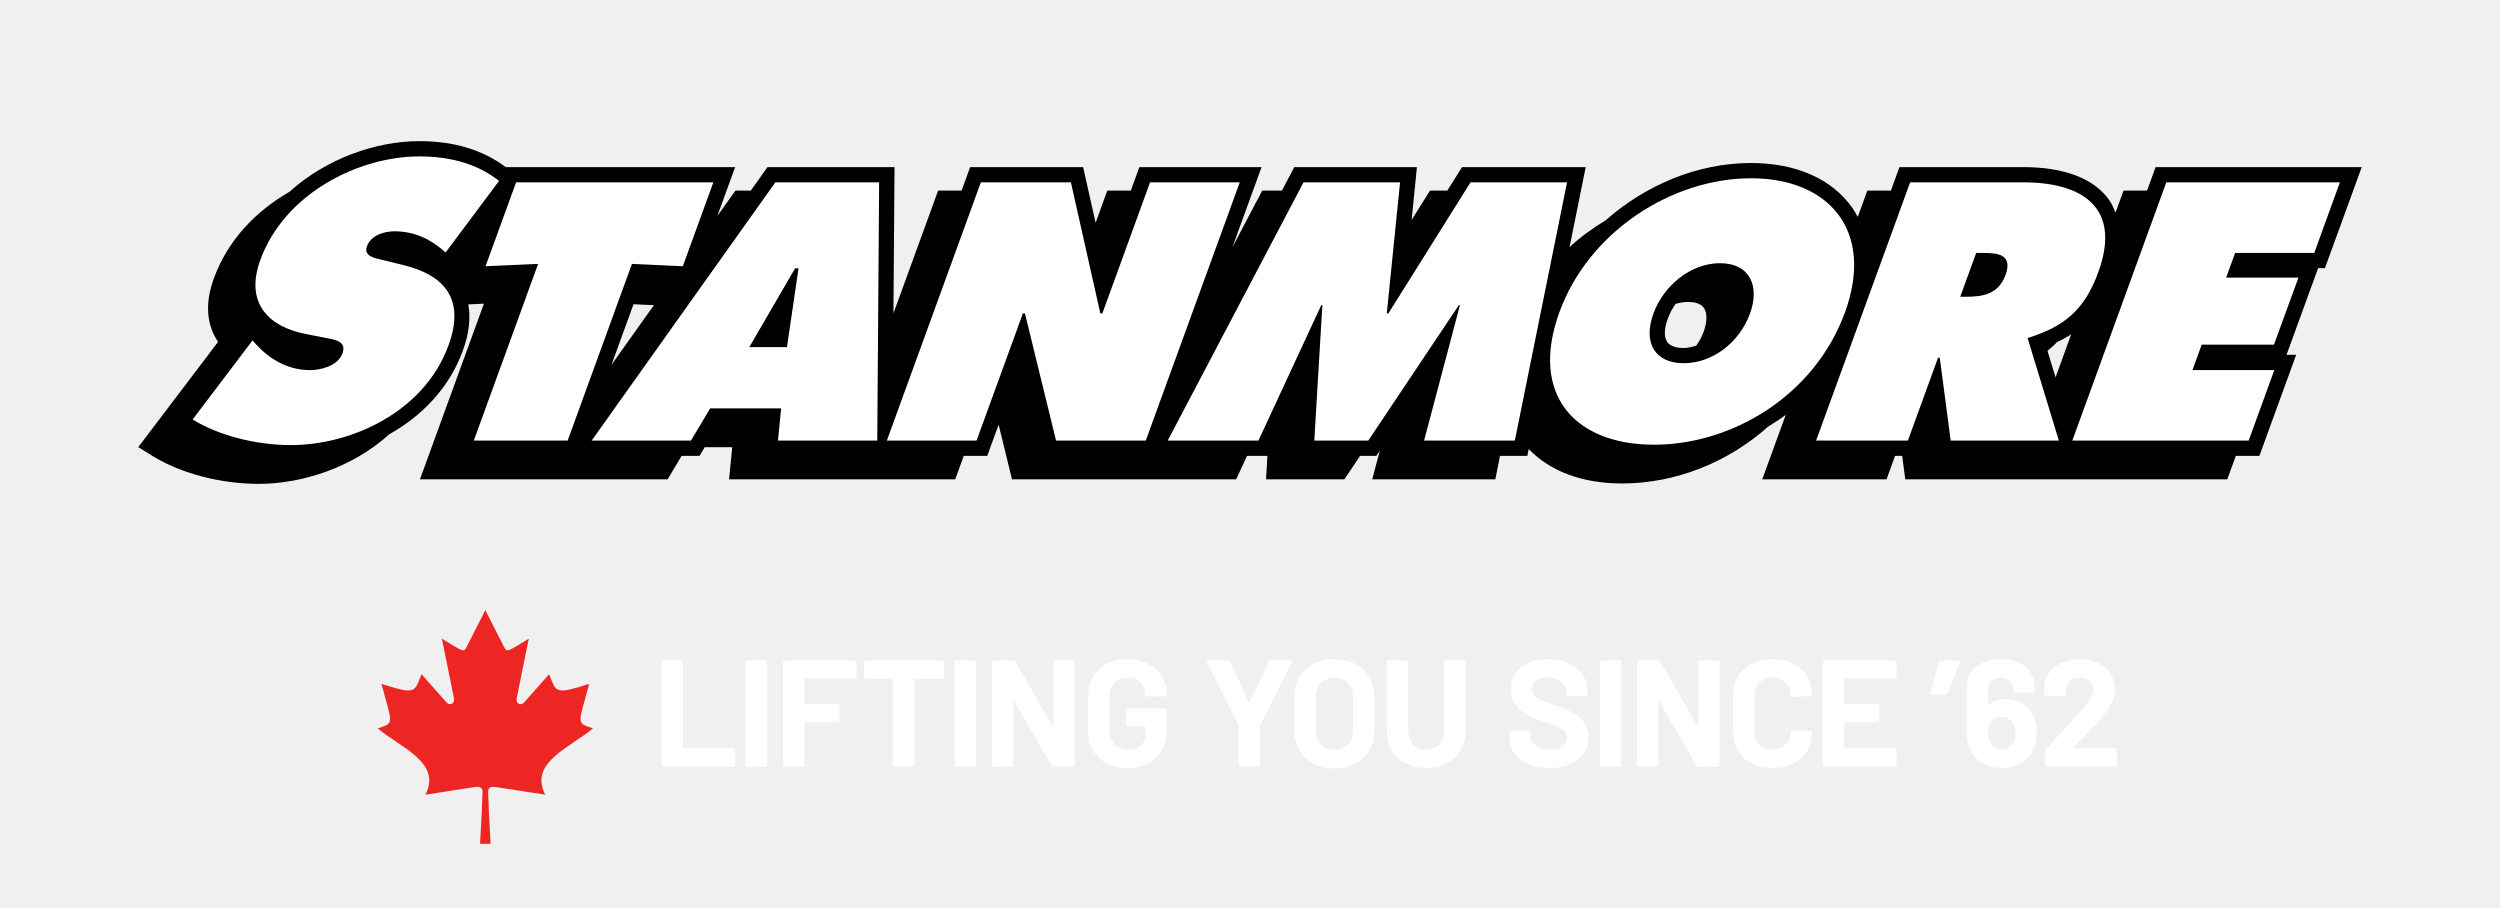
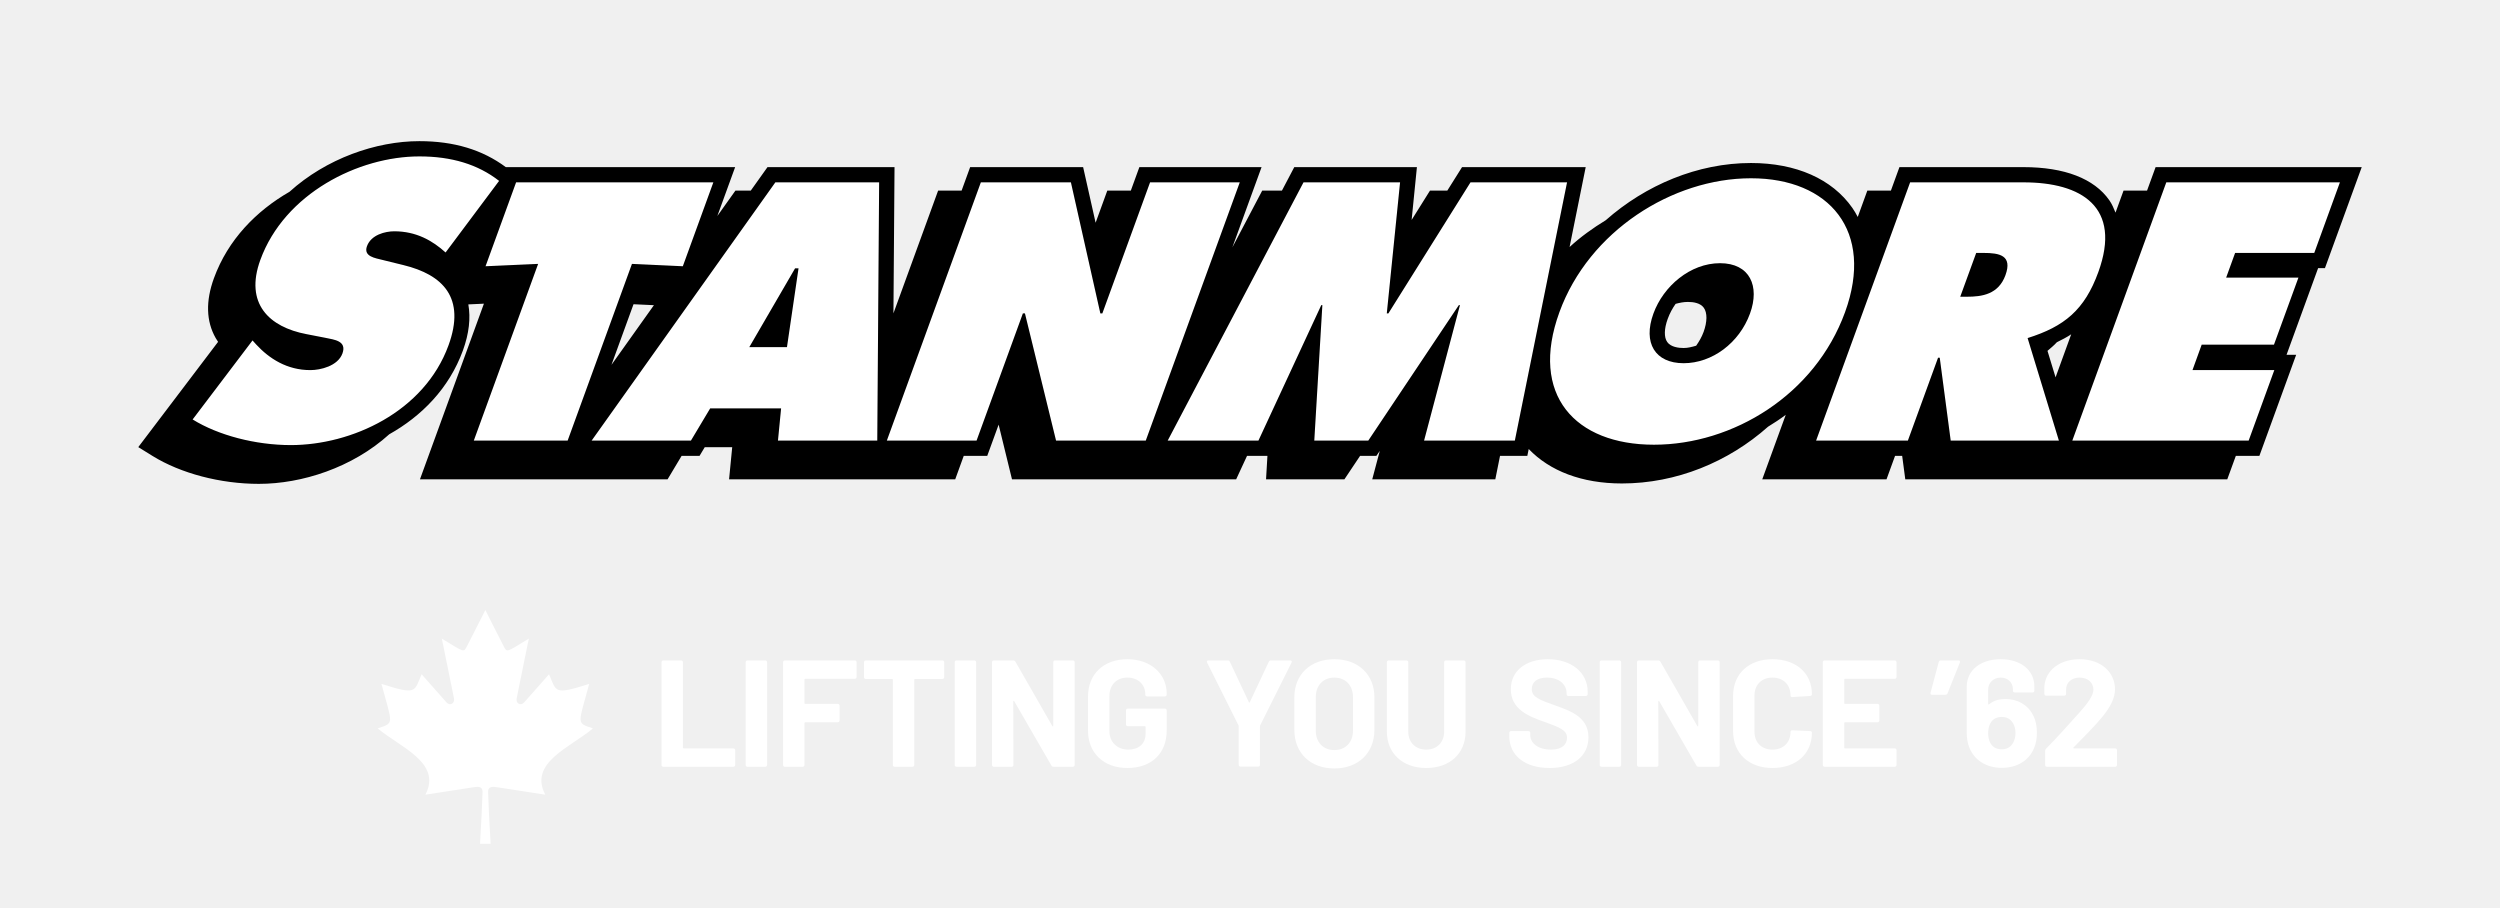
<svg xmlns="http://www.w3.org/2000/svg" version="1.1" id="Layer_1" x="0px" y="0px" viewBox="0 0 1151.998 418.082" style="enable-background:new 0 0 1151.998 418.082;" xml:space="preserve">
  <g>
    <path style="fill:#FFFFFF;" d="M205.324,116.349c-6.04-5.481-13.558-9.764-23.642-9.764   c-4.104,0-10.643,1.558-12.58,6.859c-1.727,4.782,3.824,5.461,7.109,6.32   l9.735,2.396c18.201,4.453,28.714,15.056,20.747,36.931   c-11.202,30.781-44.789,46.007-72.654,46.007c-16.234,0-33.437-4.463-45.278-11.811   l27.606-36.422l1.708,1.897c6.02,6.5,14.177,11.781,24.95,11.781   c4.612,0,12.65-1.867,14.767-7.678c2.116-5.831-3.844-6.34-7.818-7.189   l-8.786-1.707c-17.113-3.255-28.575-14.038-21.227-34.206   c11.133-30.591,45.228-47.694,73.274-47.694c14.697,0,26.907,3.584,36.752,11.282   L205.324,116.349z" />
    <polygon style="fill:#FFFFFF;" points="218.323,203.031 247.966,121.601 223.734,122.689    237.812,84.021 328.717,84.021 314.65,122.689 291.207,121.601 261.574,203.031  " />
    <polygon style="fill:#FFFFFF;" points="404.247,203.031 358.48,203.031 359.928,188.195    327.25,188.195 318.384,203.031 272.617,203.031 357.282,84.021 405.106,84.021  " />
    <polygon style="fill:#FFFFFF;" points="486.626,203.031 472.289,144.415 471.341,144.425    450.004,203.031 408.651,203.031 451.971,84.021 493.476,84.021 507.043,144.425    507.952,144.425 529.947,84.021 571.292,84.021 527.97,203.031  " />
    <polygon style="fill:#FFFFFF;" points="698.04,203.031 656.206,203.031 672.74,140.611    672.241,140.611 630.507,203.031 605.617,203.031 609.341,140.611 608.842,140.611    579.888,203.031 538.064,203.031 600.655,84.021 645.154,84.021 639.034,144.415    639.763,144.415 677.602,84.021 722.102,84.021  " />
    <path style="fill:#FFFFFF;" d="M934.324,155.786l2.616,8.586l11.801,38.658h-49.861   l-5.052-38.199h-0.769l-13.908,38.199H836.849L880.18,84.021h52.247   c26.797,0,45.398,11.372,34.485,41.364   C960.582,142.797,951.297,150.455,934.324,155.786z" />
    <polygon style="fill:#FFFFFF;" points="1066.414,116.549 1029.942,116.549 1025.818,127.911    1059.125,127.911 1047.843,158.832 1014.536,158.832 1010.303,170.523 1048.013,170.523    1036.182,203.031 954.911,203.031 998.222,84.021 1078.235,84.021  " />
    <path style="fill:#FFFFFF;" d="M806.847,82.144c-36.142,0-74.661,24.301-88.28,61.712   c-13.908,38.189,7.288,61.073,43.571,61.073c36.322,0,74.162-22.884,88.06-61.073   C863.806,106.445,842.989,82.144,806.847,82.144z M785.031,152.901   c-0.849,2.336-2.067,4.433-3.445,6.4c-1.897,0.539-3.794,1.058-5.771,1.058   c-2.097,0-5.891-0.369-7.558-2.766c-1.528-2.187-1.448-6.08,0.25-10.713   c0.899-2.476,2.147-4.752,3.614-6.859c1.877-0.519,3.774-0.889,5.691-0.889   c2.476,0,5.751,0.479,7.318,2.726C786.759,144.165,786.699,148.298,785.031,152.901z" />
  </g>
  <path d="M792.589,121.281c-13.718,0-26.099,10.563-30.691,23.203  c-4.952,13.578,0.819,22.884,13.918,22.884c13.109,0,25.639-9.305,30.581-22.884  C811.02,131.845,806.328,121.281,792.589,121.281z M785.031,152.901  c-0.849,2.336-2.067,4.433-3.445,6.4c-1.897,0.539-3.794,1.058-5.771,1.058  c-2.097,0-5.891-0.369-7.558-2.766c-1.528-2.187-1.448-6.08,0.25-10.713  c0.898-2.476,2.147-4.752,3.614-6.859c1.877-0.519,3.774-0.889,5.691-0.889  c2.476,0,5.751,0.479,7.318,2.726C786.759,144.165,786.699,148.298,785.031,152.901z" />
  <polygon points="362.633,159.96 367.965,123.638 366.378,123.638 345.271,159.96 " />
  <path d="M993.3,77.012l-3.944,10.823h-10.833l-3.694,10.144  c-0.799-1.977-1.627-3.944-2.845-5.691c-6.989-10.004-20.687-15.276-39.557-15.276  h-57.169l-3.934,10.823h-10.863l-4.413,12.141c-0.759-1.438-1.557-2.855-2.496-4.193  c-9.345-13.329-25.919-20.667-46.706-20.667c-24.511,0-48.503,10.104-66.914,26.358  c-5.921,3.614-11.582,7.668-16.673,12.36l7.428-36.821h-56.979l-6.789,10.823  h-7.987l-8.457,13.519l2.436-24.341h-56.51l-5.691,10.823H581.625l-13.758,26.158  l13.459-36.981h-56.31l-3.934,10.823h-10.843l-5.381,14.796l-5.751-25.619h-52.067  l-3.934,10.823h-10.823l-20.587,56.55l0.499-67.373h-58.537l-7.708,10.823h-7.069  l-8.337,11.701l8.207-22.524H233.08c-10.783-7.987-23.802-11.971-39.847-11.971  c-20.008,0-42.922,8.037-59.835,23.333c-15.276,8.786-28.355,22.065-34.814,39.817  c-3.865,10.583-3.585,19.848,0.778,27.536c0.349,0.609,0.729,1.218,1.128,1.797  l-36.772,48.503l6.57,4.074c12.979,8.037,31.3,12.86,48.982,12.86  c19.779,0,43.072-7.428,60.094-22.844c14.796-8.307,27.527-21.017,33.946-38.619  c2.865-7.907,3.604-14.976,2.496-21.236l7.179-0.329l-29.473,80.951h50.699h7.508  h55.891l6.479-10.833h8.267l2.396-3.994h12.651l-1.448,14.826h47.884h12.6h43.72  l3.934-10.833h10.833l5.242-14.377l6.16,25.21h45.328h6.47h51.488l5.022-10.833  h9.395l-0.639,10.833h36.103l7.238-10.833h7.508l1.558-2.266l-3.474,13.099h56.71  l2.177-10.833h12.58l0.639-3.145c9.685,10.104,24.461,15.875,42.932,15.875  c25.09,0,49.082-9.904,67.353-26.158c2.815-1.717,5.531-3.504,8.157-5.481  l-10.833,29.743h57.259l3.944-10.833h3.275l1.438,10.833h52.147h13.379h82.838  l3.954-10.833h10.853l16.943-46.556h-4.433l14.547-39.936h3.145l16.953-46.546  H993.3z M205.324,116.349c-6.04-5.481-13.558-9.764-23.642-9.764  c-4.104,0-10.643,1.558-12.58,6.859c-1.727,4.782,3.824,5.461,7.109,6.32  l9.735,2.396c18.201,4.453,28.714,15.056,20.747,36.931  c-11.202,30.781-44.789,46.007-72.654,46.007c-16.234,0-33.437-4.463-45.278-11.811  l27.606-36.422l1.708,1.897c6.02,6.5,14.177,11.781,24.95,11.781  c4.612,0,12.65-1.867,14.767-7.678c2.116-5.831-3.844-6.34-7.818-7.189  l-8.786-1.707c-17.113-3.255-28.575-14.038-21.227-34.206  c11.133-30.591,45.228-47.694,73.274-47.694c14.697,0,26.907,3.584,36.752,11.282  L205.324,116.349z M218.323,203.031l29.643-81.43l-24.231,1.088l14.078-38.668h90.905  l-14.068,38.668l-23.443-1.088l-29.633,81.43H218.323z M301.321,140.631  l-19.559,27.486l10.164-27.926L301.321,140.631z M404.247,203.031h-45.768  l1.448-14.836h-32.678l-8.866,14.836h-45.767L357.282,84.021h47.824L404.247,203.031z   M486.626,203.031L472.289,144.415l-0.949,0.01l-21.336,58.607h-41.354L451.971,84.021  h41.504l13.568,60.404h0.909l21.995-60.404h41.344l-43.321,119.011H486.626z   M698.04,203.031h-41.833l16.534-62.421h-0.499l-41.734,62.421h-24.89l3.724-62.421  h-0.499l-28.954,62.421h-41.823L600.655,84.021h44.499l-6.12,60.394h0.729  l37.84-60.394h44.499L698.04,203.031z M762.138,204.928  c-36.282,0-57.479-22.884-43.571-61.073c13.618-37.41,52.137-61.712,88.28-61.712  s56.959,24.301,43.351,61.712C836.3,182.045,798.46,204.928,762.138,204.928z   M934.324,155.786l2.616,8.586l11.801,38.658h-49.861l-5.052-38.199h-0.769  l-13.908,38.199H836.849L880.18,84.021h52.247c26.797,0,45.398,11.372,34.485,41.364  C960.582,142.797,951.297,150.455,934.324,155.786z M954.412,154.039l-7.209,19.838  l-3.724-12.201c1.468-1.278,3.025-2.516,4.323-3.974  C950.099,156.545,952.435,155.387,954.412,154.039z M1066.414,116.549h-36.472  l-4.123,11.362h33.307l-11.282,30.921h-33.307l-4.233,11.691h37.71l-11.831,32.508  h-81.271L998.222,84.021h80.013L1066.414,116.549z" />
  <path d="M913.956,116.549h-3.325l-7.358,20.188h3.015  c7.089,0,14.597-1.098,17.822-9.924C927.435,117.657,921.365,116.549,913.956,116.549z" />
  <g>
    <g>
      <path style="fill:#FFFFFF;" d="M304.822,352.492v-47.325c0-0.49,0.35-0.84,0.84-0.84    h8.191c0.49,0,0.84,0.35,0.84,0.84v39.344c0,0.21,0.14,0.351,0.35,0.351    h22.892c0.49,0,0.84,0.35,0.84,0.84v6.791c0,0.49-0.35,0.84-0.84,0.84    h-32.273C305.172,353.332,304.822,352.982,304.822,352.492z" />
      <path style="fill:#FFFFFF;" d="M343.608,352.492v-47.325c0-0.49,0.35-0.84,0.84-0.84    h8.191c0.49,0,0.84,0.35,0.84,0.84v47.325c0,0.49-0.35,0.84-0.84,0.84    h-8.191C343.958,353.332,343.608,352.982,343.608,352.492z" />
      <path style="fill:#FFFFFF;" d="M393.877,312.798h-22.823c-0.21,0-0.35,0.14-0.35,0.35    v10.852c0,0.21,0.14,0.35,0.35,0.35h14.982    c0.49,0,0.84,0.351,0.84,0.841v6.79c0,0.49-0.35,0.841-0.84,0.841    h-14.982c-0.21,0-0.35,0.14-0.35,0.35v19.322    c0,0.49-0.35,0.84-0.84,0.84h-8.191c-0.49,0-0.84-0.35-0.84-0.84    v-47.325c0-0.49,0.35-0.84,0.84-0.84h32.204    c0.49,0,0.84,0.35,0.84,0.84v6.791    C394.717,312.447,394.367,312.798,393.877,312.798z" />
      <path style="fill:#FFFFFF;" d="M435.093,305.167v6.86c0,0.49-0.35,0.841-0.84,0.841    h-12.601c-0.21,0-0.35,0.14-0.35,0.35v39.274    c0,0.49-0.35,0.84-0.84,0.84h-8.191c-0.49,0-0.84-0.35-0.84-0.84    v-39.274c0-0.21-0.14-0.35-0.35-0.35h-12.111    c-0.49,0-0.84-0.351-0.84-0.841v-6.86c0-0.49,0.35-0.84,0.84-0.84    h35.284C434.743,304.327,435.093,304.677,435.093,305.167z" />
      <path style="fill:#FFFFFF;" d="M439.926,352.492v-47.325c0-0.49,0.35-0.84,0.84-0.84    h8.191c0.49,0,0.84,0.35,0.84,0.84v47.325c0,0.49-0.35,0.84-0.84,0.84    h-8.191C440.276,353.332,439.926,352.982,439.926,352.492z" />
      <path style="fill:#FFFFFF;" d="M486.17,304.327h8.191c0.49,0,0.84,0.35,0.84,0.84    v47.325c0,0.49-0.35,0.84-0.84,0.84h-8.821c-0.42,0-0.84-0.14-1.05-0.561    l-17.152-29.683c-0.14-0.28-0.42-0.21-0.42,0.14l0.07,29.264    c0,0.49-0.35,0.84-0.84,0.84h-8.191c-0.49,0-0.84-0.35-0.84-0.84v-47.325    c0-0.49,0.35-0.84,0.84-0.84h8.891c0.42,0,0.84,0.21,1.05,0.56    l17.012,29.684c0.14,0.279,0.42,0.21,0.42-0.141v-29.263    C485.33,304.677,485.68,304.327,486.17,304.327z" />
      <path style="fill:#FFFFFF;" d="M501.35,336.67v-15.682c0-10.36,7.21-17.222,18.132-17.222    c10.921,0,18.132,6.931,18.132,15.822v0.489c0,0.49-0.35,0.841-0.84,0.841    h-8.19c-0.49,0-0.84-0.351-0.84-0.841v-0.21c0-4.2-3.081-7.631-8.261-7.631    c-4.971,0-8.261,3.431-8.261,8.472v16.241c0,5.041,3.641,8.471,8.681,8.471    c4.76,0,7.981-2.66,7.981-7.28v-3.15c0-0.21-0.14-0.351-0.35-0.351h-7.841    c-0.49,0-0.84-0.35-0.84-0.84v-6.44c0-0.49,0.35-0.84,0.84-0.84h17.082    c0.49,0,0.84,0.35,0.84,0.84v9.241c0,10.781-7.211,17.292-18.132,17.292    C508.561,353.893,501.35,346.961,501.35,336.67z" />
      <path style="fill:#FFFFFF;" d="M570.791,352.422v-17.712c0-0.14,0-0.28-0.07-0.42    l-14.491-28.983c-0.28-0.63,0-0.979,0.63-0.979H565.75    c0.42,0,0.77,0.14,0.98,0.63l8.751,18.622c0.14,0.28,0.28,0.28,0.42,0    l8.75-18.622c0.21-0.49,0.561-0.63,0.98-0.63h8.891    c0.63,0,0.91,0.35,0.63,0.979l-14.491,28.983    c-0.07,0.14-0.07,0.28-0.07,0.42v17.712c0,0.49-0.35,0.84-0.84,0.84    h-8.121C571.141,353.262,570.791,352.912,570.791,352.422z" />
      <path style="fill:#FFFFFF;" d="M596.437,336.32v-14.981c0-10.501,7.351-17.572,18.412-17.572    c11.061,0,18.481,7.071,18.481,17.572v14.981c0,10.641-7.421,17.782-18.481,17.782    C603.787,354.103,596.437,346.961,596.437,336.32z M623.459,336.67v-15.401    c0-5.46-3.431-9.031-8.61-9.031c-5.111,0-8.541,3.571-8.541,9.031v15.401    c0,5.391,3.43,8.961,8.541,8.961C620.028,345.631,623.459,342.061,623.459,336.67z" />
      <path style="fill:#FFFFFF;" d="M639.066,337.09v-31.923c0-0.49,0.35-0.84,0.84-0.84    h8.19c0.49,0,0.841,0.35,0.841,0.84v31.993c0,4.9,3.29,8.261,8.261,8.261    s8.261-3.36,8.261-8.261v-31.993c0-0.49,0.35-0.84,0.84-0.84h8.191    c0.489,0,0.84,0.35,0.84,0.84v31.923c0,10.082-7.211,16.803-18.132,16.803    C646.347,353.893,639.066,347.172,639.066,337.09z" />
      <path style="fill:#FFFFFF;" d="M695.484,339.261v-1.54c0-0.49,0.351-0.841,0.841-0.841    h7.98c0.49,0,0.84,0.351,0.84,0.841v1.05c0,3.57,3.501,6.65,9.591,6.65    c5.321,0,7.352-2.66,7.352-5.46c0-3.57-3.57-4.831-10.291-7.281    c-7.281-2.521-15.612-5.811-15.612-15.052c0-8.61,7.001-13.861,17.082-13.861    c10.711,0,18.342,6.021,18.342,15.052v1.05c0,0.49-0.35,0.841-0.84,0.841    h-8.051c-0.49,0-0.84-0.351-0.84-0.841v-0.56c0-3.641-3.15-7.071-9.031-7.071    c-4.41,0-7.001,1.961-7.001,5.251c0,3.641,3.15,4.9,10.921,7.631    c6.301,2.311,15.192,5.04,15.192,14.562c0,8.821-7.001,14.212-17.922,14.212    C702.695,353.893,695.484,348.151,695.484,339.261z" />
      <path style="fill:#FFFFFF;" d="M737.142,352.492v-47.325c0-0.49,0.351-0.84,0.841-0.84    h8.19c0.49,0,0.84,0.35,0.84,0.84v47.325c0,0.49-0.35,0.84-0.84,0.84    h-8.19C737.492,353.332,737.142,352.982,737.142,352.492z" />
      <path style="fill:#FFFFFF;" d="M783.386,304.327h8.19c0.49,0,0.841,0.35,0.841,0.84    v47.325c0,0.49-0.351,0.84-0.841,0.84h-8.82    c-0.42,0-0.84-0.14-1.05-0.561l-17.152-29.683    c-0.14-0.28-0.42-0.21-0.42,0.14l0.07,29.264    c0,0.49-0.351,0.84-0.841,0.84h-8.19c-0.49,0-0.84-0.35-0.84-0.84    v-47.325c0-0.49,0.35-0.84,0.84-0.84h8.891c0.42,0,0.84,0.21,1.051,0.56    l17.012,29.684c0.14,0.279,0.42,0.21,0.42-0.141v-29.263    C782.546,304.677,782.896,304.327,783.386,304.327z" />
      <path style="fill:#FFFFFF;" d="M798.601,336.88v-16.171c0-10.222,7.21-16.942,18.132-16.942    c10.921,0,18.201,6.44,18.201,16.172c0,0.42-0.279,0.7-0.84,0.771    l-8.19,0.489c-0.561,0.07-0.841-0.21-0.841-0.77    c0-4.9-3.29-8.191-8.33-8.191c-4.971,0-8.262,3.291-8.262,8.191v16.872    c0,4.83,3.291,8.12,8.262,8.12c5.04,0,8.33-3.29,8.33-8.12    c0-0.49,0.28-0.771,0.841-0.771l8.19,0.35c0.49,0,0.84,0.28,0.84,0.7    c0,9.802-7.28,16.312-18.201,16.312C805.811,353.893,798.601,347.102,798.601,336.88z" />
      <path style="fill:#FFFFFF;" d="M873.07,312.798h-22.893c-0.21,0-0.351,0.14-0.351,0.35    v10.852c0,0.21,0.141,0.35,0.351,0.35h14.981c0.49,0,0.84,0.351,0.84,0.841    v6.79c0,0.49-0.35,0.841-0.84,0.841h-14.981    c-0.21,0-0.351,0.14-0.351,0.35v11.341c0,0.21,0.141,0.351,0.351,0.351    h22.893c0.489,0,0.84,0.35,0.84,0.84v6.791c0,0.49-0.351,0.84-0.84,0.84    H840.797c-0.49,0-0.841-0.35-0.841-0.84v-47.325    c0-0.49,0.351-0.84,0.841-0.84h32.273c0.489,0,0.84,0.35,0.84,0.84v6.791    C873.91,312.447,873.56,312.798,873.07,312.798z" />
      <path style="fill:#FFFFFF;" d="M903.097,305.307l-5.67,14.212    c-0.141,0.42-0.561,0.63-0.98,0.63h-6.161c-0.56,0-0.84-0.28-0.699-0.91    l3.78-14.211c0.14-0.49,0.49-0.7,0.979-0.7h8.121    C903.097,304.327,903.307,304.747,903.097,305.307z" />
      <path style="fill:#FFFFFF;" d="M938.609,337.65c0,2.801-0.489,5.251-1.399,7.281    c-2.311,5.46-7.701,8.891-14.771,8.891c-7.141,0-12.672-3.501-14.982-9.381    c-0.84-2.03-1.189-4.411-1.189-6.861v-21.072    c0-7.7,6.37-12.741,15.682-12.741c9.171,0,15.472,5.041,15.472,12.531v1.961    c0,0.489-0.351,0.84-0.841,0.84h-8.19c-0.49,0-0.84-0.351-0.84-0.84    v-0.631c0-3.08-2.311-5.391-5.601-5.391c-3.36,0-5.811,2.311-5.811,5.601v6.511    c0,0.28,0.21,0.351,0.42,0.21c2.24-1.89,4.83-2.45,7.561-2.45    c5.53,0,10.291,2.591,12.741,7.491C938.05,331.84,938.609,334.57,938.609,337.65z     M928.739,337.79c0-1.609-0.351-3.36-1.19-4.62    c-1.12-1.82-2.73-2.801-5.11-2.801c-2.45,0-4.201,0.98-5.251,2.871    c-0.771,1.33-1.05,3.15-1.05,4.69c0,1.61,0.35,3.08,0.91,4.271    c0.979,1.96,2.8,3.08,5.32,3.08c2.59,0,4.271-1.19,5.32-3.08    C928.318,341.011,928.739,339.471,928.739,337.79z" />
      <path style="fill:#FFFFFF;" d="M955.688,344.861h18.973c0.489,0,0.84,0.35,0.84,0.84v6.791    c0,0.49-0.351,0.84-0.84,0.84h-31.434c-0.49,0-0.84-0.35-0.84-0.84    v-6.441c0-0.42,0.14-0.77,0.42-1.05    c5.671-5.671,10.711-11.551,15.401-16.661c3.78-4.201,6.44-7.911,6.44-10.502    c0-3.29-2.59-5.601-6.37-5.601s-6.301,2.311-6.23,5.741v1.75    c0,0.49-0.351,0.84-0.841,0.84h-8.33c-0.49,0-0.841-0.35-0.841-0.84    v-3.29c0.49-7.771,7.352-12.672,16.242-12.672    c10.15,0,16.312,6.23,16.312,13.861c0,4.061-2.101,8.121-5.811,12.672    c-3.641,4.41-8.261,9.03-13.302,14.142    C955.268,344.651,955.408,344.861,955.688,344.861z" />
    </g>
-     <path style="fill-rule:evenodd;clip-rule:evenodd;fill:#ED2624;" d="M226.076,388.81   c-0.637-10.486-0.924-17.257-1.158-23.804c-0.136-2.801,2.322-2.532,4.131-2.248   c15.1,2.341,22.218,3.432,22.218,3.432c-7.831-14.787,11.843-21.947,21.958-30.548   c-7.842-2.648-6.77-1.68-1.724-20.499c-16.367,5.195-15.026,3.681-18.5-4.444   c0,0-1.273,1.45-11.513,13.015c-1.463,1.653-3.911,0.546-3.397-1.973   c5.335-26.389,5.602-27.463,5.602-27.463c-10.391,6.273-10.003,6.628-11.651,3.392   c-5.705-11.107-8.404-16.58-8.404-16.58s-2.699,5.473-8.406,16.58   c-1.647,3.236-1.26,2.881-11.651-3.392c0,0,0.267,1.074,5.602,27.463   c0.514,2.519-1.934,3.626-3.395,1.973c-10.241-11.564-11.51-13.015-11.51-13.015   c-3.479,8.124-2.126,9.639-18.502,4.444c5.043,18.819,6.115,17.851-1.726,20.499   c10.115,8.601,29.789,15.761,21.957,30.548c0,0,7.118-1.092,22.219-3.432   c1.808-0.284,4.27-0.553,4.131,2.248c-0.234,6.547-0.523,13.319-1.158,23.804   H226.076z" />
+     <path style="fill-rule:evenodd;clip-rule:evenodd;fill:#FFFFFF;" d="M226.076,388.81   c-0.637-10.486-0.924-17.257-1.158-23.804c-0.136-2.801,2.322-2.532,4.131-2.248   c15.1,2.341,22.218,3.432,22.218,3.432c-7.831-14.787,11.843-21.947,21.958-30.548   c-7.842-2.648-6.77-1.68-1.724-20.499c-16.367,5.195-15.026,3.681-18.5-4.444   c0,0-1.273,1.45-11.513,13.015c-1.463,1.653-3.911,0.546-3.397-1.973   c5.335-26.389,5.602-27.463,5.602-27.463c-10.391,6.273-10.003,6.628-11.651,3.392   c-5.705-11.107-8.404-16.58-8.404-16.58s-2.699,5.473-8.406,16.58   c-1.647,3.236-1.26,2.881-11.651-3.392c0,0,0.267,1.074,5.602,27.463   c0.514,2.519-1.934,3.626-3.395,1.973c-10.241-11.564-11.51-13.015-11.51-13.015   c-3.479,8.124-2.126,9.639-18.502,4.444c5.043,18.819,6.115,17.851-1.726,20.499   c10.115,8.601,29.789,15.761,21.957,30.548c0,0,7.118-1.092,22.219-3.432   c1.808-0.284,4.27-0.553,4.131,2.248c-0.234,6.547-0.523,13.319-1.158,23.804   H226.076z" />
  </g>
</svg>
